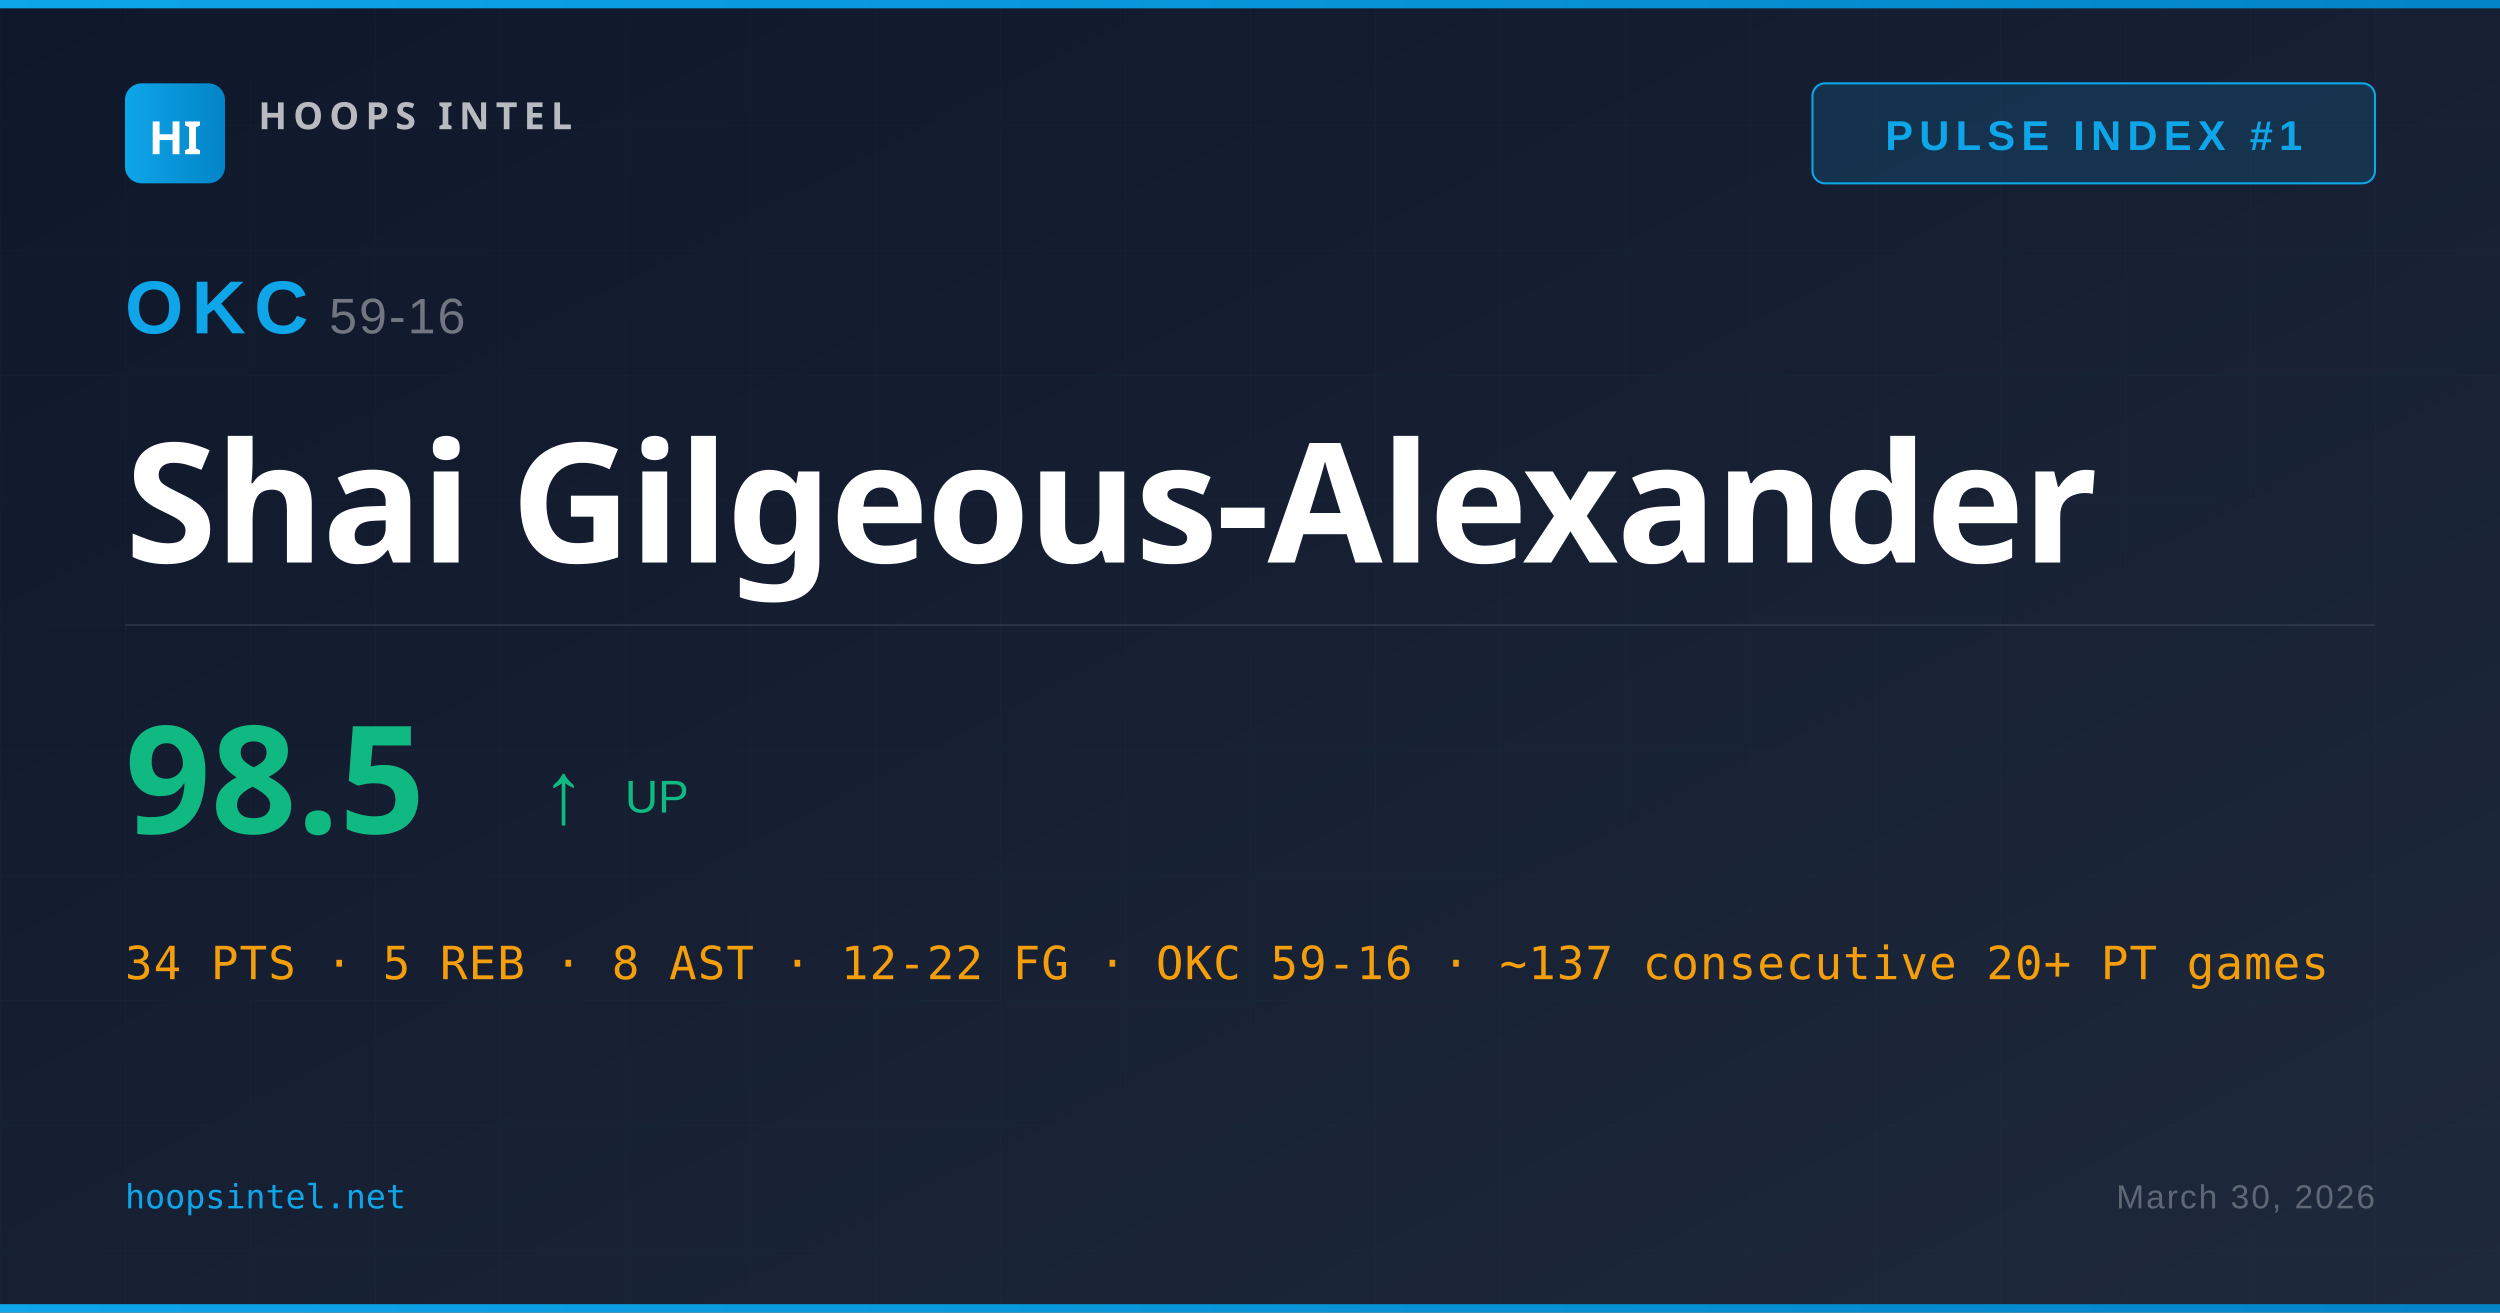
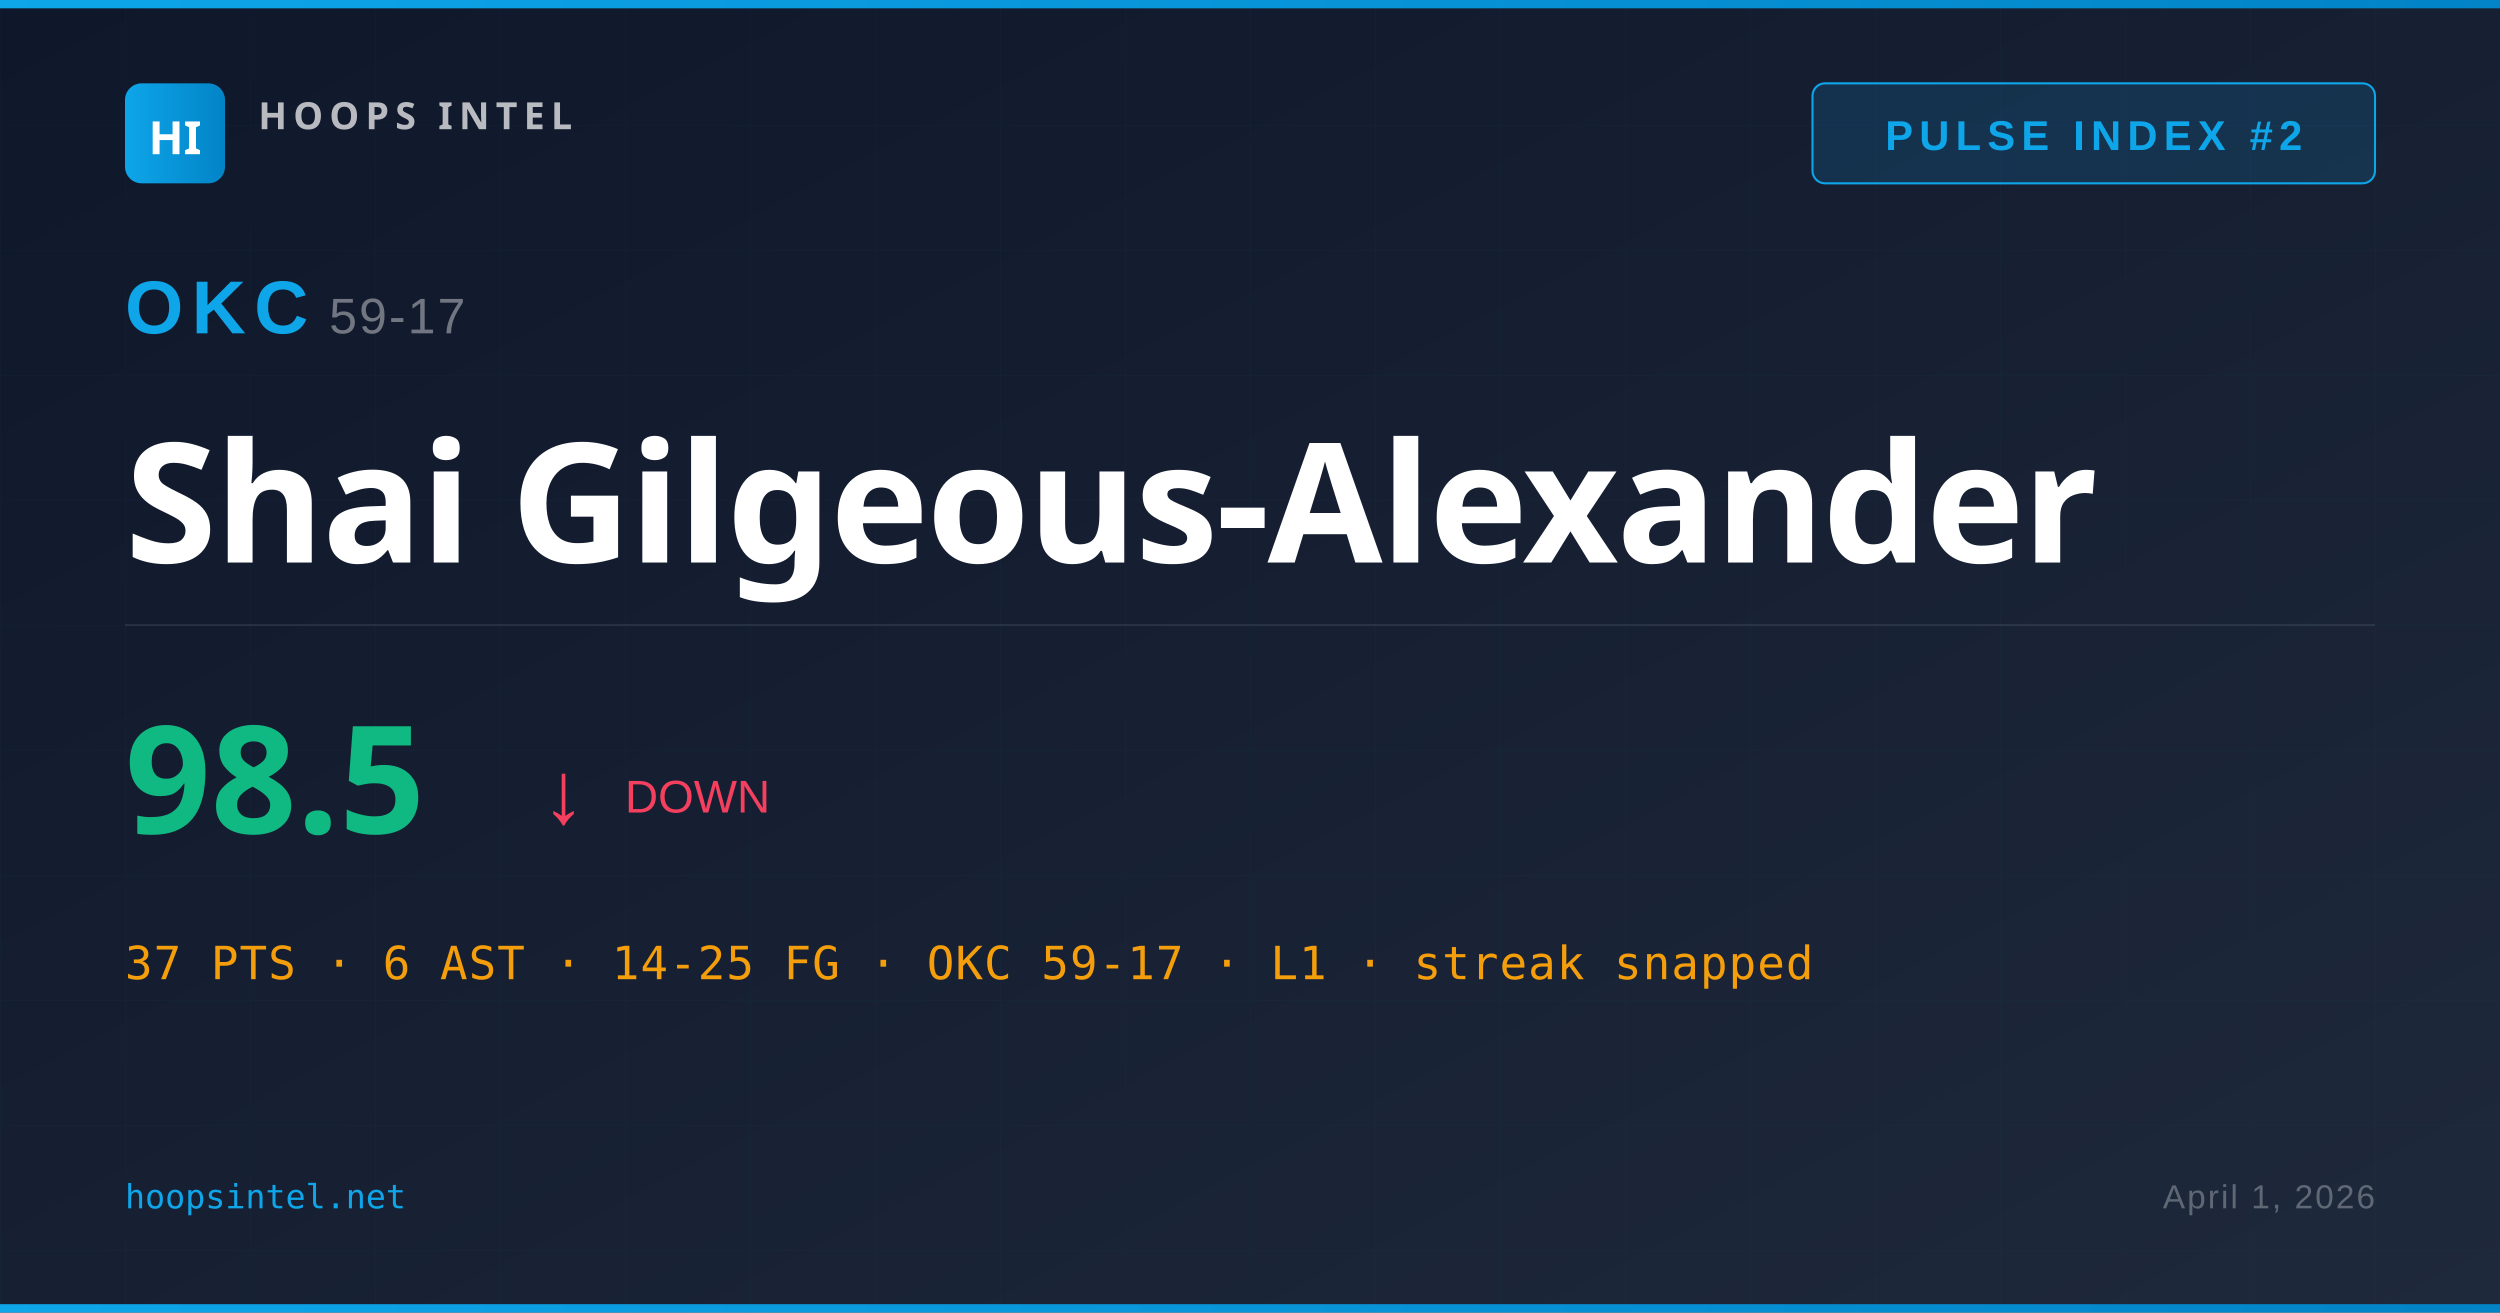
<svg xmlns="http://www.w3.org/2000/svg" width="1200" height="630" viewBox="0 0 1200 630">
  <defs>
    <linearGradient id="bg" x1="0%" y1="0%" x2="100%" y2="100%">
      <stop offset="0%" stop-color="#0f172a" />
      <stop offset="100%" stop-color="#1e293b" />
    </linearGradient>
    <linearGradient id="accent" x1="0%" y1="0%" x2="100%" y2="0%">
      <stop offset="0%" stop-color="#0EA5E9" />
      <stop offset="100%" stop-color="#0284C7" />
    </linearGradient>
  </defs>
  <rect width="1200" height="630" fill="url(#bg)" />
  <rect x="0" y="0" width="1200" height="4" fill="url(#accent)" />
  <defs>
    <pattern id="grid" width="60" height="60" patternUnits="userSpaceOnUse">
      <path d="M 60 0 L 0 0 0 60" fill="none" stroke="rgba(14,165,233,0.03)" stroke-width="1" />
    </pattern>
  </defs>
  <rect width="1200" height="630" fill="url(#grid)" />
  <rect x="60" y="40" width="48" height="48" rx="8" fill="url(#accent)" />
  <text x="84" y="74" font-family="Arial Black, sans-serif" font-size="22" fill="white" text-anchor="middle" font-weight="900">HI</text>
  <text x="124" y="62" font-family="Arial Black, sans-serif" font-size="18" fill="rgba(255,255,255,0.7)" font-weight="700" letter-spacing="3">HOOPS INTEL</text>
  <rect x="870" y="40" width="270" height="48" rx="6" fill="rgba(14,165,233,0.15)" stroke="#0EA5E9" stroke-width="1" />
-   <text x="1005" y="72" font-family="Arial, sans-serif" font-size="20" font-weight="700" fill="#0EA5E9" text-anchor="middle" letter-spacing="3">PULSE INDEX #1</text>
+   <text x="1005" y="72" font-family="Arial, sans-serif" font-size="20" font-weight="700" fill="#0EA5E9" text-anchor="middle" letter-spacing="3">PULSE INDEX #2</text>
  <text x="60" y="160" font-family="Arial, sans-serif" font-size="36" font-weight="700" fill="#0EA5E9" letter-spacing="4">OKC</text>
-   <text x="158" y="160" font-family="Arial, sans-serif" font-size="24" fill="rgba(255,255,255,0.4)" letter-spacing="1">59-16</text>
+   <text x="158" y="160" font-family="Arial, sans-serif" font-size="24" fill="rgba(255,255,255,0.4)" letter-spacing="1">59-17</text>
  <text x="60" y="270" font-family="Arial Black, sans-serif" font-size="80" font-weight="900" fill="#FFFFFF" letter-spacing="-1">Shai Gilgeous-Alexander</text>
  <line x1="60" y1="300" x2="1140" y2="300" stroke="rgba(255,255,255,0.08)" stroke-width="1" />
  <text x="60" y="400" font-family="Arial Black, sans-serif" font-size="72" font-weight="900" fill="#10B981">98.5</text>
-   <text x="260" y="395" font-family="Arial, sans-serif" font-size="42" fill="#10B981">↑</text>
-   <text x="300" y="390" font-family="Arial, sans-serif" font-size="22" fill="#10B981">UP</text>
-   <text x="60" y="470" font-family="monospace" font-size="22" fill="#F59E0B" letter-spacing="0.5">34 PTS · 5 REB · 8 AST · 12-22 FG · OKC 59-16 · ~137 consecutive 20+ PT games</text>
-   <text x="1140" y="580" font-family="Arial, sans-serif" font-size="16" fill="rgba(255,255,255,0.3)" text-anchor="end" letter-spacing="1">March 30, 2026</text>
+   <text x="260" y="395" font-family="Arial, sans-serif" font-size="42" fill="#F43F5E">↓</text>
+   <text x="300" y="390" font-family="Arial, sans-serif" font-size="22" fill="#F43F5E">DOWN</text>
+   <text x="60" y="470" font-family="monospace" font-size="22" fill="#F59E0B" letter-spacing="0.5">37 PTS · 6 AST · 14-25 FG · OKC 59-17 · L1 · streak snapped</text>
+   <text x="1140" y="580" font-family="Arial, sans-serif" font-size="16" fill="rgba(255,255,255,0.3)" text-anchor="end" letter-spacing="1">April 1, 2026</text>
  <text x="60" y="580" font-family="monospace" font-size="16" fill="#0EA5E9">hoopsintel.net</text>
  <rect x="0" y="626" width="1200" height="4" fill="url(#accent)" />
</svg>
